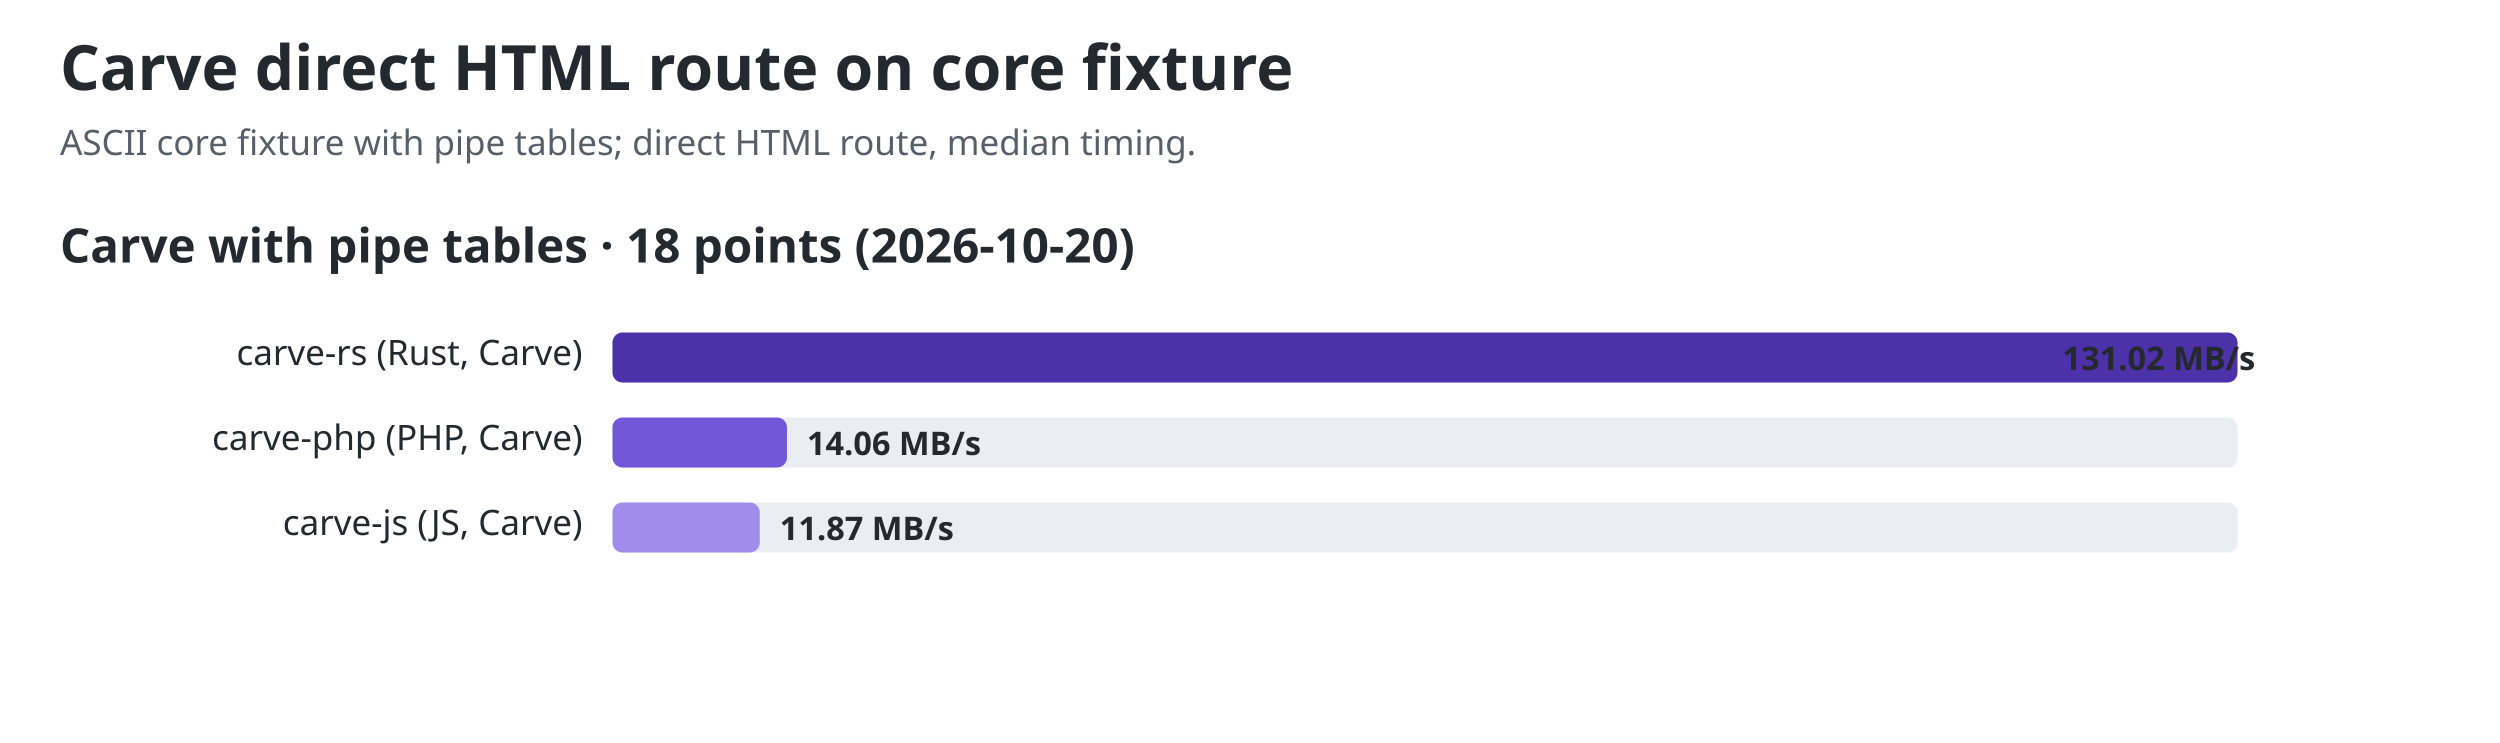
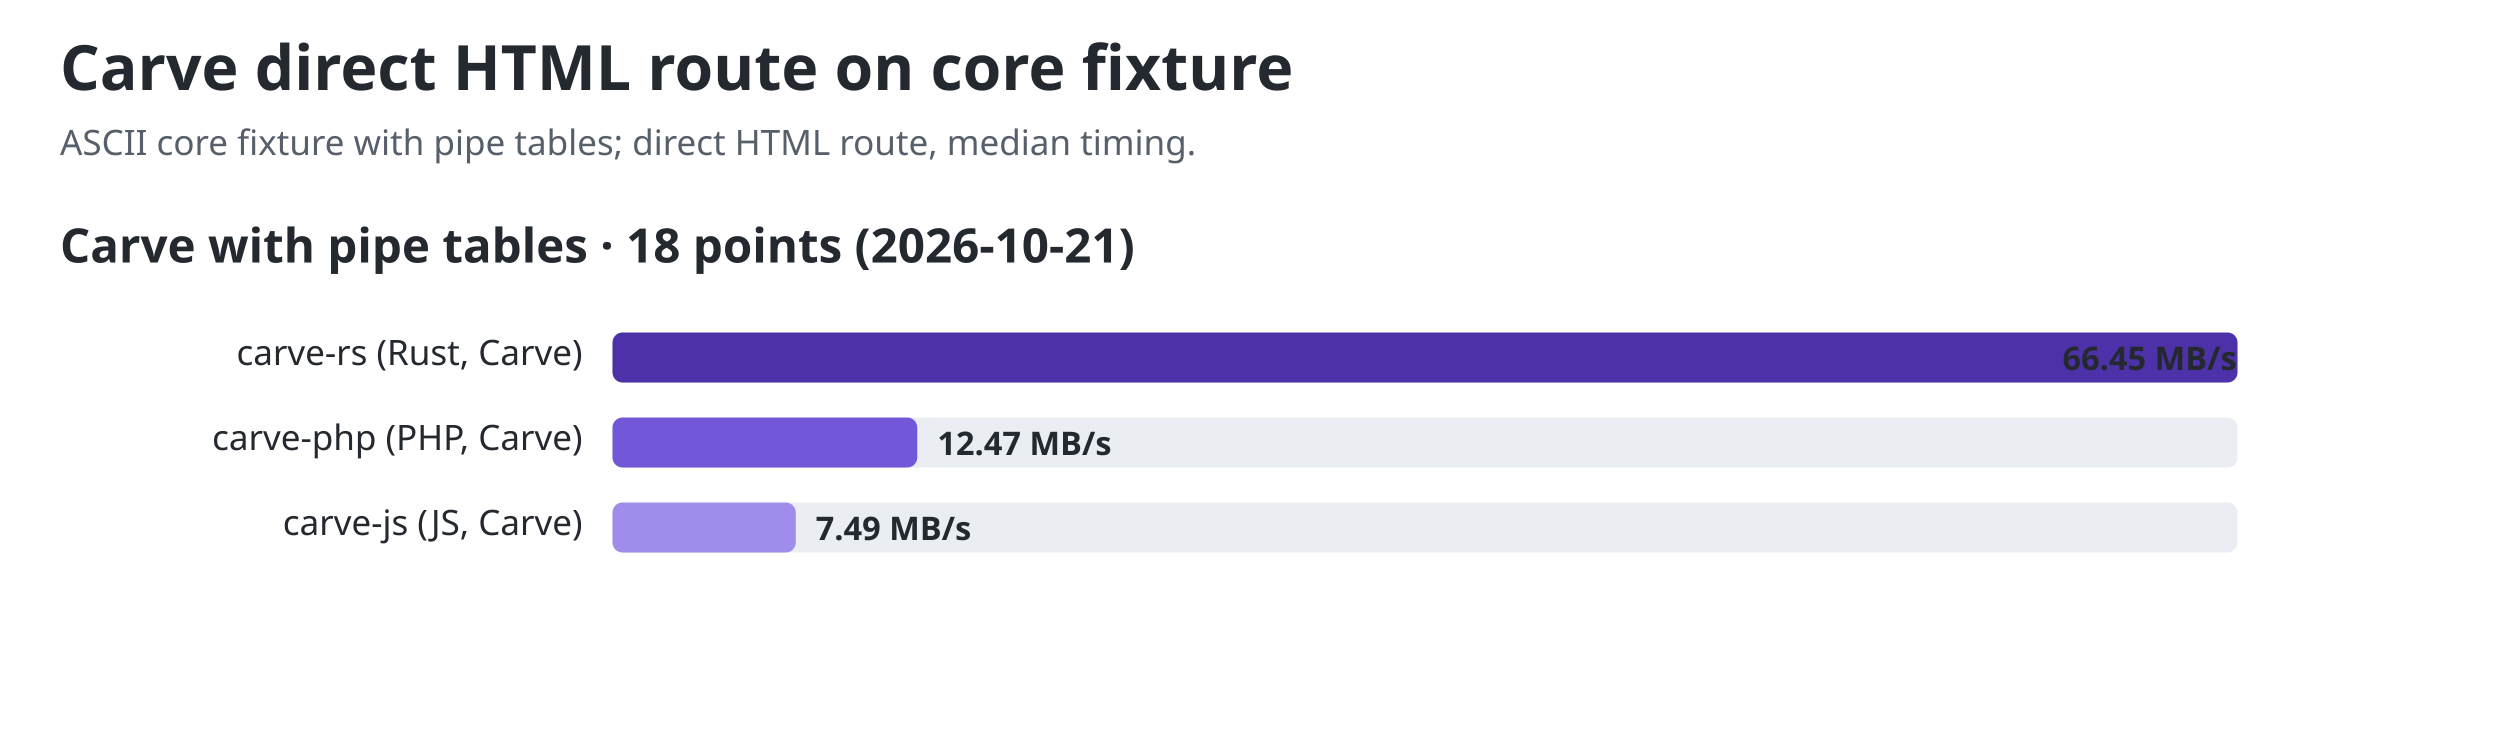
<svg xmlns="http://www.w3.org/2000/svg" width="1000" height="297" viewBox="0 0 1000 297" role="img" aria-labelledby="title desc">
  <style>text{font-family:ui-sans-serif,system-ui,sans-serif;fill:#24292f}.title{font-size:25px;font-weight:700}.sub{font-size:14px;fill:#57606a}.group{font-size:19px;font-weight:650}.label{font-size:14px}.value{font-size:13px;font-weight:650;fill:#24292f}.track{fill:#eaeef2}@media(prefers-color-scheme:dark){text,.value{fill:#f0f6fc}.sub{fill:#8c959f}.track{fill:#30363d}}</style>
  <text id="chart-title" class="title" x="24" y="36">Carve direct HTML route on core fixture</text>
  <text class="sub" x="24" y="62">ASCII core fixture with pipe tables; direct HTML route, median timing.</text>
-   <text class="group" x="24" y="105">Carve with pipe tables · 18 points (2026-10-20)</text>
+   <text class="group" x="24" y="105">Carve with pipe tables · 18 points (2026-10-21)</text>
  <text class="label" x="233" y="146" text-anchor="end">carve-rs (Rust, Carve)</text>
  <rect class="track" x="245" y="133" width="650" height="20" rx="4" />
  <rect x="245" y="133" width="650.0" height="20" rx="4" fill="#4c31a8" />
-   <text class="value" x="825" y="148">131.02 MB/s</text>
+   <text class="value" x="825" y="148">66.45 MB/s</text>
  <text class="label" x="233" y="180" text-anchor="end">carve-php (PHP, Carve)</text>
  <rect class="track" x="245" y="167" width="650" height="20" rx="4" />
-   <rect x="245" y="167" width="69.8" height="20" rx="4" fill="#7357d9" />
-   <text class="value" x="322.761" y="182">14.06 MB/s</text>
+   <rect x="245" y="167" width="121.9" height="20" rx="4" fill="#7357d9" />
+   <text class="value" x="374.945" y="182">12.47 MB/s</text>
  <text class="label" x="233" y="214" text-anchor="end">carve-js (JS, Carve)</text>
  <rect class="track" x="245" y="201" width="650" height="20" rx="4" />
-   <rect x="245" y="201" width="58.9" height="20" rx="4" fill="#a08ceb" />
-   <text class="value" x="311.897" y="216">11.87 MB/s</text>
+   <rect x="245" y="201" width="73.3" height="20" rx="4" fill="#a08ceb" />
+   <text class="value" x="326.276" y="216">7.49 MB/s</text>
</svg>
